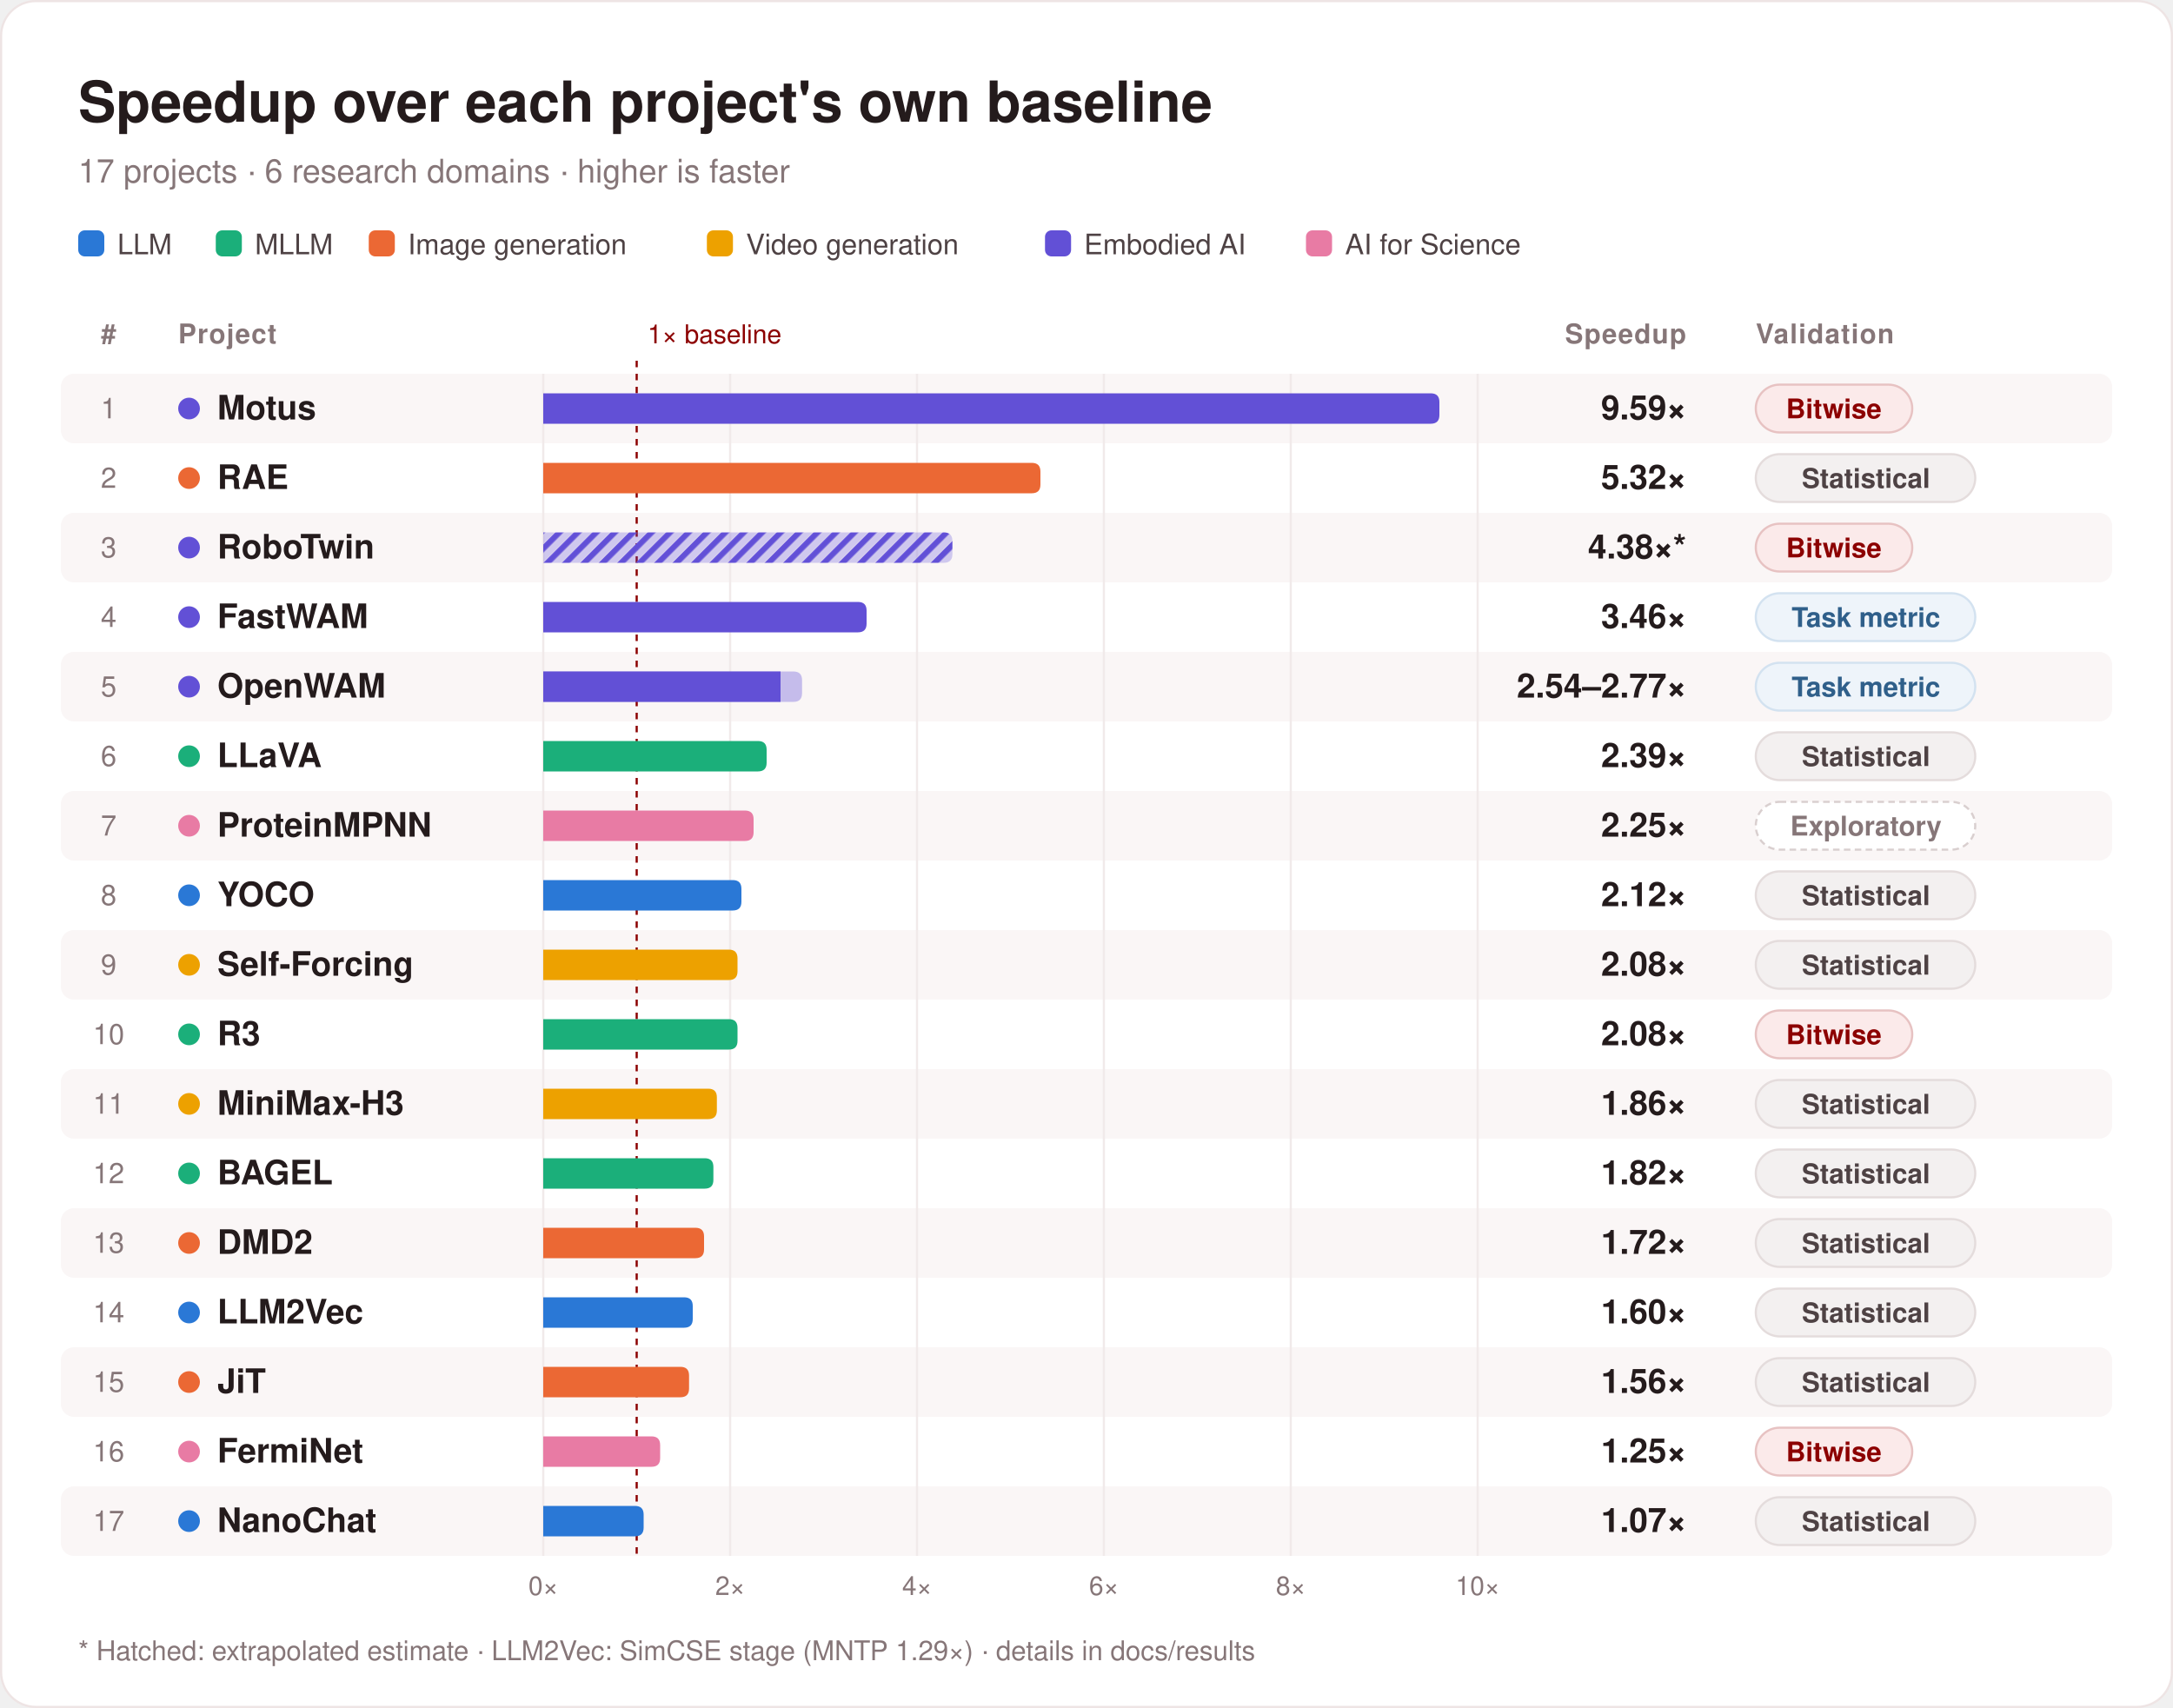
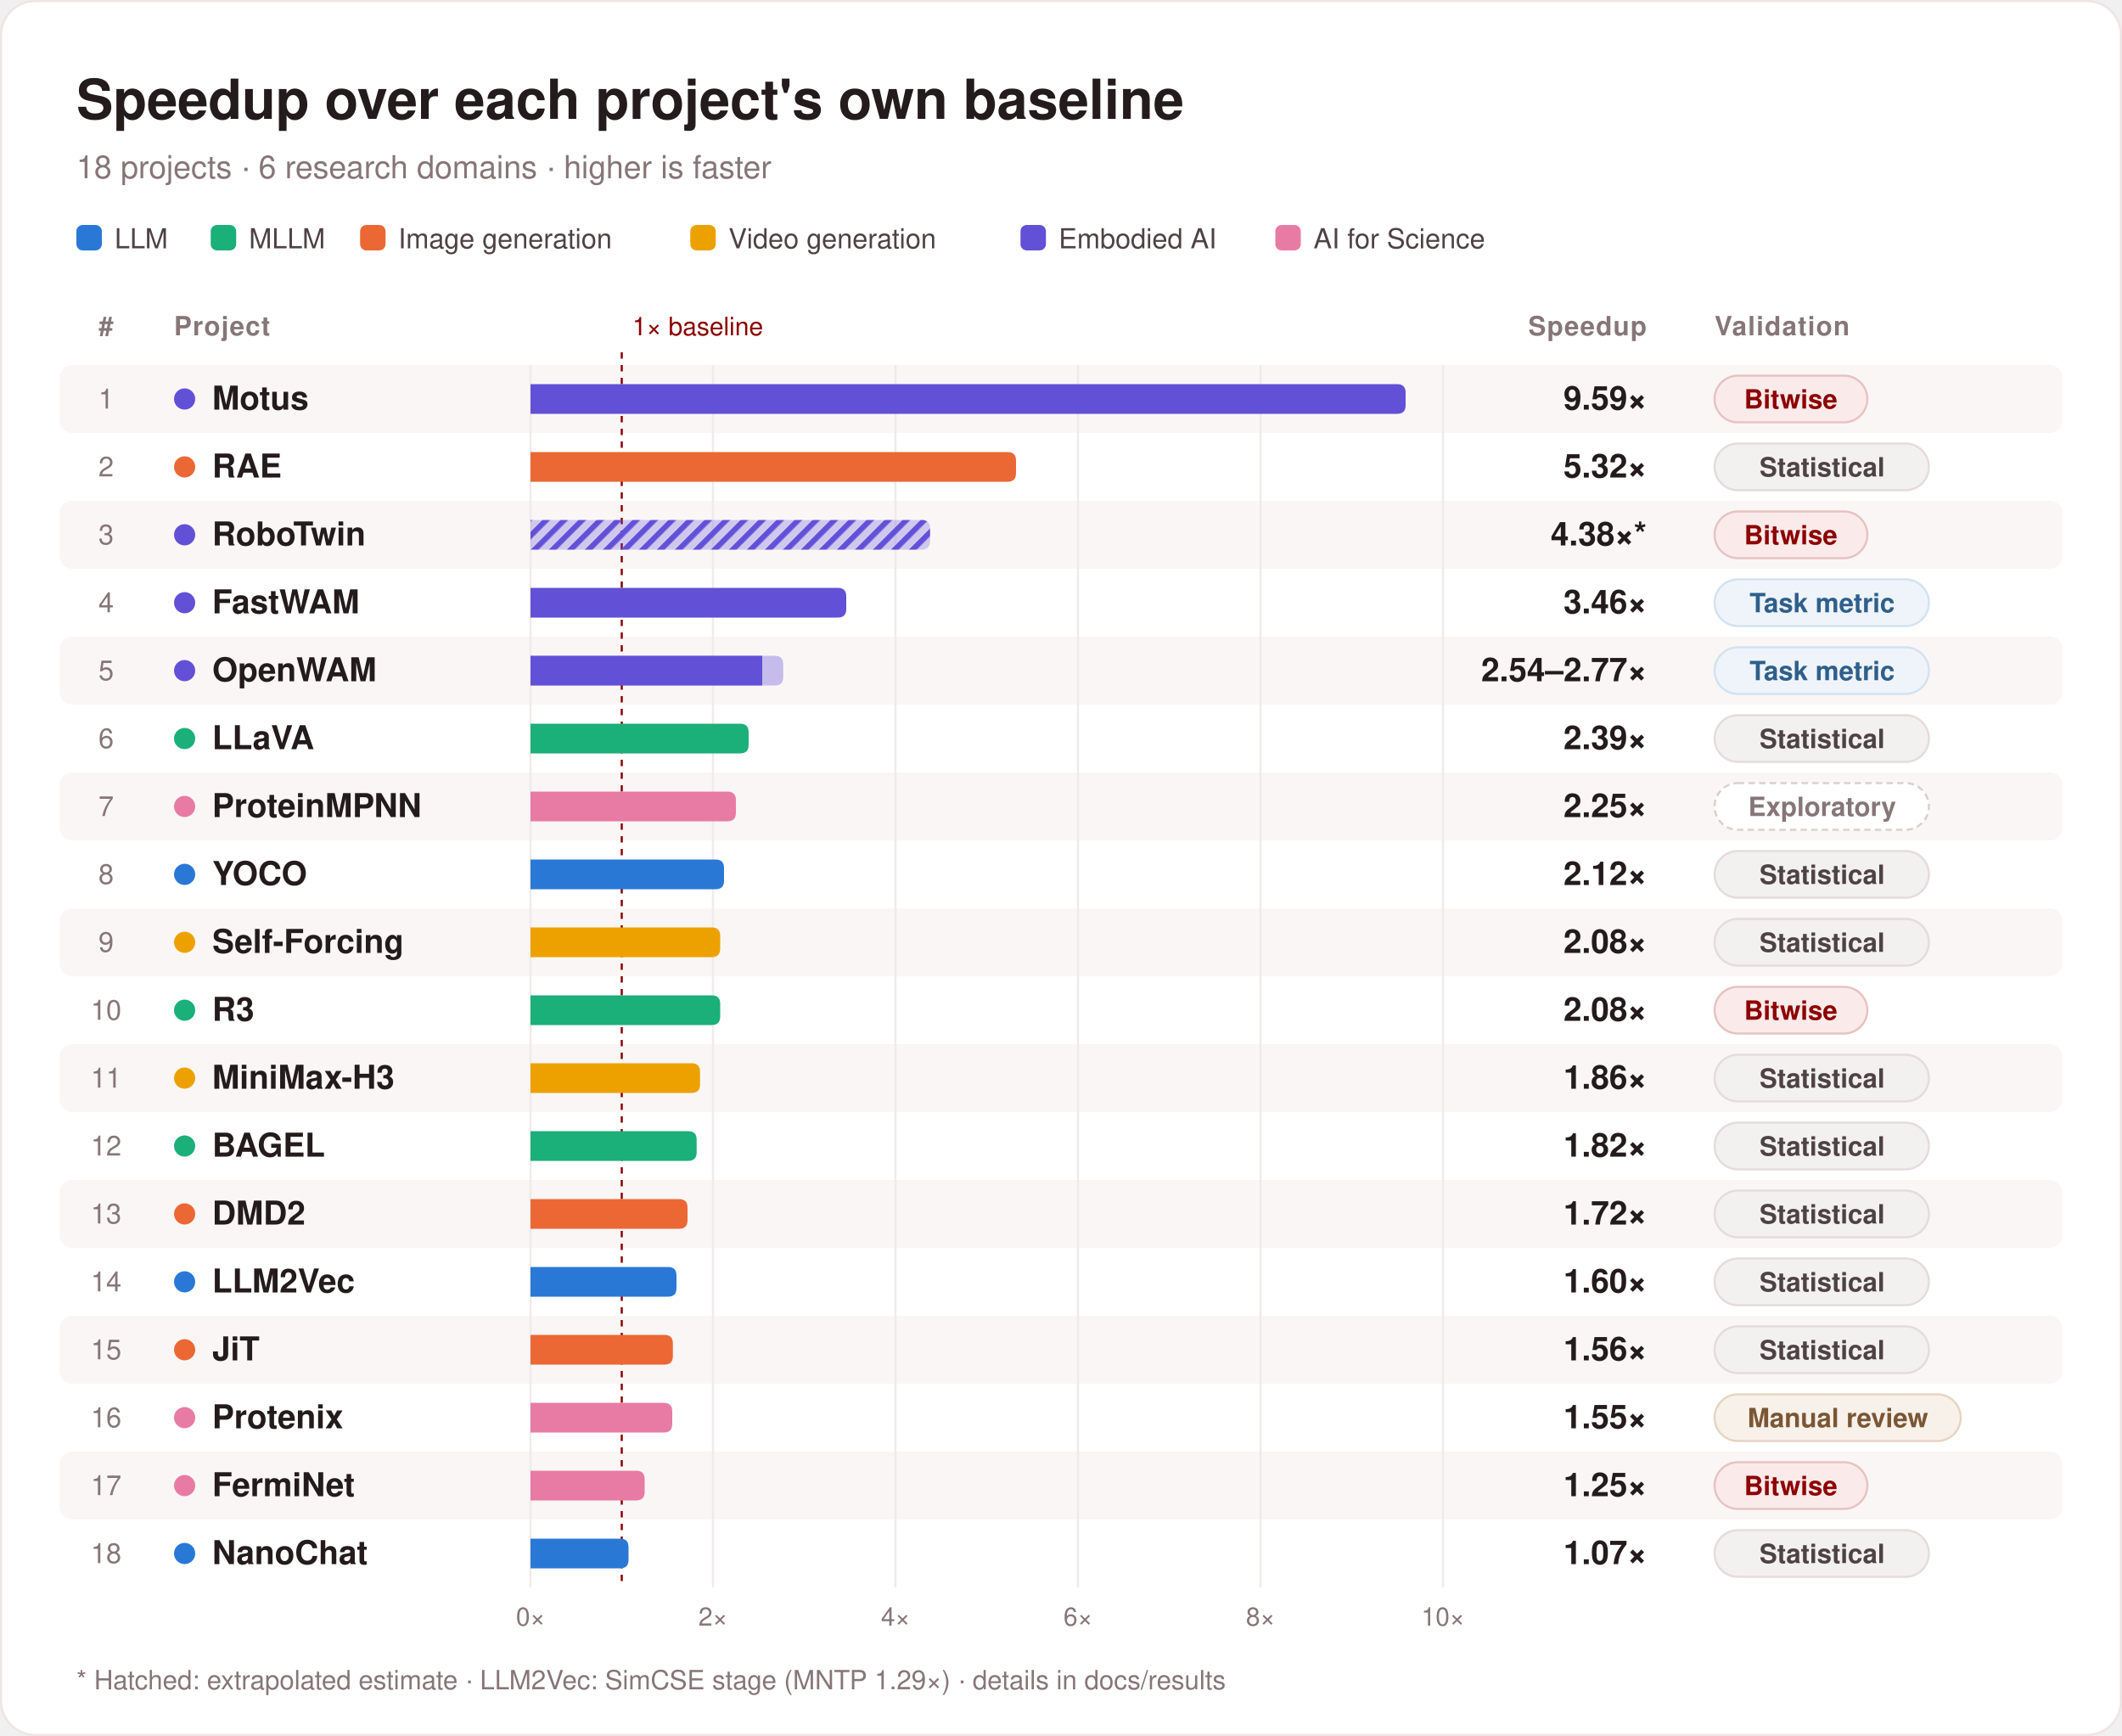
- <svg xmlns="http://www.w3.org/2000/svg" width="1000" height="786" viewBox="0 0 1000 786" role="img" aria-labelledby="t d">
+ <svg xmlns="http://www.w3.org/2000/svg" width="1000" height="818" viewBox="0 0 1000 818" role="img" aria-labelledby="t d">
  <defs>
    <pattern id="h-llm" width="6" height="6" patternUnits="userSpaceOnUse" patternTransform="rotate(45)">
      <rect width="6" height="6" fill="#2a78d6" fill-opacity=".28" />
      <rect width="2.6" height="6" fill="#2a78d6" />
    </pattern>
    <pattern id="h-mllm" width="6" height="6" patternUnits="userSpaceOnUse" patternTransform="rotate(45)">
      <rect width="6" height="6" fill="#1baf7a" fill-opacity=".28" />
      <rect width="2.6" height="6" fill="#1baf7a" />
    </pattern>
    <pattern id="h-img" width="6" height="6" patternUnits="userSpaceOnUse" patternTransform="rotate(45)">
      <rect width="6" height="6" fill="#eb6834" fill-opacity=".28" />
      <rect width="2.6" height="6" fill="#eb6834" />
    </pattern>
    <pattern id="h-vid" width="6" height="6" patternUnits="userSpaceOnUse" patternTransform="rotate(45)">
      <rect width="6" height="6" fill="#eda100" fill-opacity=".28" />
      <rect width="2.6" height="6" fill="#eda100" />
    </pattern>
    <pattern id="h-emb" width="6" height="6" patternUnits="userSpaceOnUse" patternTransform="rotate(45)">
      <rect width="6" height="6" fill="#6250d6" fill-opacity=".28" />
      <rect width="2.6" height="6" fill="#6250d6" />
    </pattern>
    <pattern id="h-sci" width="6" height="6" patternUnits="userSpaceOnUse" patternTransform="rotate(45)">
      <rect width="6" height="6" fill="#e87ba4" fill-opacity=".28" />
      <rect width="2.6" height="6" fill="#e87ba4" />
    </pattern>
    <style>text{font-family:-apple-system,BlinkMacSystemFont,"Segoe UI","Helvetica Neue",Helvetica,Arial,"PingFang SC","Hiragino Sans GB","Microsoft YaHei","Noto Sans CJK SC",sans-serif}.title{font-size:26px;font-weight:700;fill:#241B1C}.sub{font-size:15px;fill:#867678}.col{font-size:12.5px;font-weight:600;fill:#867678;letter-spacing:.04em}.rank{font-size:13px;fill:#867678;font-variant-numeric:tabular-nums}.name{font-size:15.5px;font-weight:600;fill:#241B1C}.dom{font-size:13px;fill:#867678}.val{font-size:15.5px;font-weight:700;fill:#241B1C;font-variant-numeric:tabular-nums}.chip{font-size:12.5px;font-weight:600}.leg{font-size:13px;fill:#4E4244}.tick{font-size:12px;fill:#867678;font-variant-numeric:tabular-nums}.foot{font-size:12.5px;fill:#867678}.big{font-size:26px;font-weight:800;fill:#241B1C;font-variant-numeric:tabular-nums}.tl{font-size:13px;fill:#4E4244;font-variant-numeric:tabular-nums}.tlb{font-size:13px;font-weight:700;fill:#241B1C;font-variant-numeric:tabular-nums}.q{font-size:13px;fill:#4E4244}</style>
  </defs>
-   <rect x="0.5" y="0.5" width="999" height="785" rx="16" fill="#FFFFFF" stroke="#EEE4E4" />
+   <rect x="0.5" y="0.5" width="999" height="817" rx="16" fill="#FFFFFF" stroke="#EEE4E4" />
  <text x="36" y="56" class="title">Speedup over each project's own baseline</text>
-   <text x="36" y="84" class="sub">17 projects · 6 research domains · higher is faster</text>
+   <text x="36" y="84" class="sub">18 projects · 6 research domains · higher is faster</text>
  <rect x="36" y="106" width="12" height="12" rx="3" fill="#2a78d6" />
  <text x="54" y="117" class="leg">LLM</text>
  <rect x="99.3" y="106" width="12" height="12" rx="3" fill="#1baf7a" />
  <text x="117.3" y="117" class="leg">MLLM</text>
  <rect x="169.7" y="106" width="12" height="12" rx="3" fill="#eb6834" />
  <text x="187.7" y="117" class="leg">Image generation</text>
  <rect x="325.3" y="106" width="12" height="12" rx="3" fill="#eda100" />
  <text x="343.3" y="117" class="leg">Video generation</text>
  <rect x="480.9" y="106" width="12" height="12" rx="3" fill="#6250d6" />
  <text x="498.9" y="117" class="leg">Embodied AI</text>
  <rect x="601.0" y="106" width="12" height="12" rx="3" fill="#e87ba4" />
  <text x="619.0" y="117" class="leg">AI for Science</text>
  <text x="50" y="158" class="col" text-anchor="middle">#</text>
  <text x="82" y="158" class="col">Project</text>
  <text x="776" y="158" class="col" text-anchor="end">Speedup</text>
  <text x="808" y="158" class="col">Validation</text>
  <rect x="28" y="172" width="944" height="32" rx="6" fill="#FAF6F6" />
  <rect x="28" y="236" width="944" height="32" rx="6" fill="#FAF6F6" />
  <rect x="28" y="300" width="944" height="32" rx="6" fill="#FAF6F6" />
  <rect x="28" y="364" width="944" height="32" rx="6" fill="#FAF6F6" />
  <rect x="28" y="428" width="944" height="32" rx="6" fill="#FAF6F6" />
  <rect x="28" y="492" width="944" height="32" rx="6" fill="#FAF6F6" />
  <rect x="28" y="556" width="944" height="32" rx="6" fill="#FAF6F6" />
  <rect x="28" y="620" width="944" height="32" rx="6" fill="#FAF6F6" />
  <rect x="28" y="684" width="944" height="32" rx="6" fill="#FAF6F6" />
-   <line x1="250.0" y1="172" x2="250.0" y2="716" stroke="#F1EAEA" stroke-width="1" />
-   <text x="250.0" y="734" class="tick" text-anchor="middle">0×</text>
-   <line x1="336.0" y1="172" x2="336.0" y2="716" stroke="#F1EAEA" stroke-width="1" />
-   <text x="336.0" y="734" class="tick" text-anchor="middle">2×</text>
-   <line x1="422.0" y1="172" x2="422.0" y2="716" stroke="#F1EAEA" stroke-width="1" />
-   <text x="422.0" y="734" class="tick" text-anchor="middle">4×</text>
-   <line x1="508.0" y1="172" x2="508.0" y2="716" stroke="#F1EAEA" stroke-width="1" />
-   <text x="508.0" y="734" class="tick" text-anchor="middle">6×</text>
-   <line x1="594.0" y1="172" x2="594.0" y2="716" stroke="#F1EAEA" stroke-width="1" />
-   <text x="594.0" y="734" class="tick" text-anchor="middle">8×</text>
-   <line x1="680.0" y1="172" x2="680.0" y2="716" stroke="#F1EAEA" stroke-width="1" />
-   <text x="680.0" y="734" class="tick" text-anchor="middle">10×</text>
-   <line x1="293.0" y1="166" x2="293.0" y2="716" stroke="#8C0000" stroke-width="1" stroke-dasharray="3 3" />
+   <line x1="250.0" y1="172" x2="250.0" y2="748" stroke="#F1EAEA" stroke-width="1" />
+   <text x="250.0" y="766" class="tick" text-anchor="middle">0×</text>
+   <line x1="336.0" y1="172" x2="336.0" y2="748" stroke="#F1EAEA" stroke-width="1" />
+   <text x="336.0" y="766" class="tick" text-anchor="middle">2×</text>
+   <line x1="422.0" y1="172" x2="422.0" y2="748" stroke="#F1EAEA" stroke-width="1" />
+   <text x="422.0" y="766" class="tick" text-anchor="middle">4×</text>
+   <line x1="508.0" y1="172" x2="508.0" y2="748" stroke="#F1EAEA" stroke-width="1" />
+   <text x="508.0" y="766" class="tick" text-anchor="middle">6×</text>
+   <line x1="594.0" y1="172" x2="594.0" y2="748" stroke="#F1EAEA" stroke-width="1" />
+   <text x="594.0" y="766" class="tick" text-anchor="middle">8×</text>
+   <line x1="680.0" y1="172" x2="680.0" y2="748" stroke="#F1EAEA" stroke-width="1" />
+   <text x="680.0" y="766" class="tick" text-anchor="middle">10×</text>
+   <line x1="293.0" y1="166" x2="293.0" y2="748" stroke="#8C0000" stroke-width="1" stroke-dasharray="3 3" />
  <text x="298.0" y="158" class="tick" fill="#8C0000" style="fill:#8C0000">1× baseline</text>
  <text x="50" y="192.5" class="rank" text-anchor="middle">1</text>
  <circle cx="87" cy="188.0" r="5" fill="#6250d6" />
  <text x="100" y="193.0" class="name">Motus</text>
  <path d="M250.0 181.0H658.4Q662.4 181.0 662.4 185.0V191.0Q662.4 195.0 658.4 195.0H250.0Z" fill="#6250d6" />
  <text x="776" y="193.0" class="val" text-anchor="end">9.59×</text>
  <rect x="808" y="177.0" width="72" height="22" rx="11" fill="#FBEAEA" stroke="#E7C2C2" />
  <text x="843.9" y="192.5" class="chip" text-anchor="middle" style="fill:#8C0000">Bitwise</text>
  <text x="50" y="224.5" class="rank" text-anchor="middle">2</text>
  <circle cx="87" cy="220.0" r="5" fill="#eb6834" />
  <text x="100" y="225.0" class="name">RAE</text>
  <path d="M250.0 213.0H474.8Q478.8 213.0 478.8 217.0V223.0Q478.8 227.0 474.8 227.0H250.0Z" fill="#eb6834" />
  <text x="776" y="225.0" class="val" text-anchor="end">5.32×</text>
  <rect x="808" y="209.0" width="101" height="22" rx="11" fill="#F3F0F0" stroke="#E4DCDC" />
  <text x="858.7" y="224.5" class="chip" text-anchor="middle" style="fill:#4E4244">Statistical</text>
  <text x="50" y="256.5" class="rank" text-anchor="middle">3</text>
  <circle cx="87" cy="252.0" r="5" fill="#6250d6" />
  <text x="100" y="257.0" class="name">RoboTwin</text>
  <path d="M250.0 245.0H434.3Q438.3 245.0 438.3 249.0V255.0Q438.3 259.0 434.3 259.0H250.0Z" fill="url(#h-emb)" />
  <text x="776" y="257.0" class="val" text-anchor="end">4.38×*</text>
  <rect x="808" y="241.0" width="72" height="22" rx="11" fill="#FBEAEA" stroke="#E7C2C2" />
  <text x="843.9" y="256.5" class="chip" text-anchor="middle" style="fill:#8C0000">Bitwise</text>
  <text x="50" y="288.5" class="rank" text-anchor="middle">4</text>
  <circle cx="87" cy="284.0" r="5" fill="#6250d6" />
  <text x="100" y="289.0" class="name">FastWAM</text>
  <path d="M250.0 277.0H394.8Q398.8 277.0 398.8 281.0V287.0Q398.8 291.0 394.8 291.0H250.0Z" fill="#6250d6" />
  <text x="776" y="289.0" class="val" text-anchor="end">3.46×</text>
  <rect x="808" y="273.0" width="101" height="22" rx="11" fill="#EEF4FA" stroke="#D3E2F0" />
  <text x="858.7" y="288.5" class="chip" text-anchor="middle" style="fill:#2F5F8A">Task metric</text>
  <text x="50" y="320.5" class="rank" text-anchor="middle">5</text>
  <circle cx="87" cy="316.0" r="5" fill="#6250d6" />
  <text x="100" y="321.0" class="name">OpenWAM</text>
  <path d="M250.0 309.0H365.1Q369.1 309.0 369.1 313.0V319.0Q369.1 323.0 365.1 323.0H250.0Z" fill="#6250d6" fill-opacity=".35" />
  <path d="M250.0 309.0H359.2Q359.2 309.0 359.2 309.0V323.0Q359.2 323.0 359.2 323.0H250.0Z" fill="#6250d6" />
  <text x="776" y="321.0" class="val" text-anchor="end">2.54–2.77×</text>
  <rect x="808" y="305.0" width="101" height="22" rx="11" fill="#EEF4FA" stroke="#D3E2F0" />
  <text x="858.7" y="320.5" class="chip" text-anchor="middle" style="fill:#2F5F8A">Task metric</text>
  <text x="50" y="352.5" class="rank" text-anchor="middle">6</text>
  <circle cx="87" cy="348.0" r="5" fill="#1baf7a" />
  <text x="100" y="353.0" class="name">LLaVA</text>
  <path d="M250.0 341.0H348.8Q352.8 341.0 352.8 345.0V351.0Q352.8 355.0 348.8 355.0H250.0Z" fill="#1baf7a" />
  <text x="776" y="353.0" class="val" text-anchor="end">2.39×</text>
  <rect x="808" y="337.0" width="101" height="22" rx="11" fill="#F3F0F0" stroke="#E4DCDC" />
  <text x="858.7" y="352.5" class="chip" text-anchor="middle" style="fill:#4E4244">Statistical</text>
  <text x="50" y="384.5" class="rank" text-anchor="middle">7</text>
  <circle cx="87" cy="380.0" r="5" fill="#e87ba4" />
  <text x="100" y="385.0" class="name">ProteinMPNN</text>
  <path d="M250.0 373.0H342.8Q346.8 373.0 346.8 377.0V383.0Q346.8 387.0 342.8 387.0H250.0Z" fill="#e87ba4" />
  <text x="776" y="385.0" class="val" text-anchor="end">2.25×</text>
  <rect x="808" y="369.0" width="101" height="22" rx="11" fill="#FFFFFF" stroke="#D9CFCF" stroke-dasharray="3 2" />
  <text x="858.7" y="384.5" class="chip" text-anchor="middle" style="fill:#867678">Exploratory</text>
  <text x="50" y="416.5" class="rank" text-anchor="middle">8</text>
  <circle cx="87" cy="412.0" r="5" fill="#2a78d6" />
  <text x="100" y="417.0" class="name">YOCO</text>
  <path d="M250.0 405.0H337.2Q341.2 405.0 341.2 409.0V415.0Q341.2 419.0 337.2 419.0H250.0Z" fill="#2a78d6" />
  <text x="776" y="417.0" class="val" text-anchor="end">2.12×</text>
  <rect x="808" y="401.0" width="101" height="22" rx="11" fill="#F3F0F0" stroke="#E4DCDC" />
  <text x="858.7" y="416.5" class="chip" text-anchor="middle" style="fill:#4E4244">Statistical</text>
  <text x="50" y="448.5" class="rank" text-anchor="middle">9</text>
  <circle cx="87" cy="444.0" r="5" fill="#eda100" />
  <text x="100" y="449.0" class="name">Self-Forcing</text>
  <path d="M250.0 437.0H335.4Q339.4 437.0 339.4 441.0V447.0Q339.4 451.0 335.4 451.0H250.0Z" fill="#eda100" />
  <text x="776" y="449.0" class="val" text-anchor="end">2.08×</text>
  <rect x="808" y="433.0" width="101" height="22" rx="11" fill="#F3F0F0" stroke="#E4DCDC" />
  <text x="858.7" y="448.5" class="chip" text-anchor="middle" style="fill:#4E4244">Statistical</text>
  <text x="50" y="480.5" class="rank" text-anchor="middle">10</text>
  <circle cx="87" cy="476.0" r="5" fill="#1baf7a" />
  <text x="100" y="481.0" class="name">R3</text>
  <path d="M250.0 469.0H335.4Q339.4 469.0 339.4 473.0V479.0Q339.4 483.0 335.4 483.0H250.0Z" fill="#1baf7a" />
  <text x="776" y="481.0" class="val" text-anchor="end">2.08×</text>
  <rect x="808" y="465.0" width="72" height="22" rx="11" fill="#FBEAEA" stroke="#E7C2C2" />
  <text x="843.9" y="480.5" class="chip" text-anchor="middle" style="fill:#8C0000">Bitwise</text>
  <text x="50" y="512.5" class="rank" text-anchor="middle">11</text>
  <circle cx="87" cy="508.0" r="5" fill="#eda100" />
  <text x="100" y="513.0" class="name">MiniMax-H3</text>
  <path d="M250.0 501.0H325.9Q329.9 501.0 329.9 505.0V511.0Q329.9 515.0 325.9 515.0H250.0Z" fill="#eda100" />
  <text x="776" y="513.0" class="val" text-anchor="end">1.86×</text>
  <rect x="808" y="497.0" width="101" height="22" rx="11" fill="#F3F0F0" stroke="#E4DCDC" />
  <text x="858.7" y="512.5" class="chip" text-anchor="middle" style="fill:#4E4244">Statistical</text>
  <text x="50" y="544.5" class="rank" text-anchor="middle">12</text>
  <circle cx="87" cy="540.0" r="5" fill="#1baf7a" />
  <text x="100" y="545.0" class="name">BAGEL</text>
  <path d="M250.0 533.0H324.3Q328.3 533.0 328.3 537.0V543.0Q328.3 547.0 324.3 547.0H250.0Z" fill="#1baf7a" />
  <text x="776" y="545.0" class="val" text-anchor="end">1.82×</text>
  <rect x="808" y="529.0" width="101" height="22" rx="11" fill="#F3F0F0" stroke="#E4DCDC" />
  <text x="858.7" y="544.5" class="chip" text-anchor="middle" style="fill:#4E4244">Statistical</text>
  <text x="50" y="576.5" class="rank" text-anchor="middle">13</text>
  <circle cx="87" cy="572.0" r="5" fill="#eb6834" />
  <text x="100" y="577.0" class="name">DMD2</text>
  <path d="M250.0 565.0H320.0Q324.0 565.0 324.0 569.0V575.0Q324.0 579.0 320.0 579.0H250.0Z" fill="#eb6834" />
  <text x="776" y="577.0" class="val" text-anchor="end">1.72×</text>
  <rect x="808" y="561.0" width="101" height="22" rx="11" fill="#F3F0F0" stroke="#E4DCDC" />
  <text x="858.7" y="576.5" class="chip" text-anchor="middle" style="fill:#4E4244">Statistical</text>
  <text x="50" y="608.5" class="rank" text-anchor="middle">14</text>
  <circle cx="87" cy="604.0" r="5" fill="#2a78d6" />
  <text x="100" y="609.0" class="name">LLM2Vec</text>
  <path d="M250.0 597.0H314.8Q318.8 597.0 318.8 601.0V607.0Q318.8 611.0 314.8 611.0H250.0Z" fill="#2a78d6" />
  <text x="776" y="609.0" class="val" text-anchor="end">1.60×</text>
  <rect x="808" y="593.0" width="101" height="22" rx="11" fill="#F3F0F0" stroke="#E4DCDC" />
  <text x="858.7" y="608.5" class="chip" text-anchor="middle" style="fill:#4E4244">Statistical</text>
  <text x="50" y="640.5" class="rank" text-anchor="middle">15</text>
  <circle cx="87" cy="636.0" r="5" fill="#eb6834" />
  <text x="100" y="641.0" class="name">JiT</text>
  <path d="M250.0 629.0H313.1Q317.1 629.0 317.1 633.0V639.0Q317.1 643.0 313.1 643.0H250.0Z" fill="#eb6834" />
  <text x="776" y="641.0" class="val" text-anchor="end">1.56×</text>
  <rect x="808" y="625.0" width="101" height="22" rx="11" fill="#F3F0F0" stroke="#E4DCDC" />
  <text x="858.7" y="640.5" class="chip" text-anchor="middle" style="fill:#4E4244">Statistical</text>
  <text x="50" y="672.5" class="rank" text-anchor="middle">16</text>
  <circle cx="87" cy="668.0" r="5" fill="#e87ba4" />
-   <text x="100" y="673.0" class="name">FermiNet</text>
-   <path d="M250.0 661.0H299.8Q303.8 661.0 303.8 665.0V671.0Q303.8 675.0 299.8 675.0H250.0Z" fill="#e87ba4" />
-   <text x="776" y="673.0" class="val" text-anchor="end">1.25×</text>
-   <rect x="808" y="657.0" width="72" height="22" rx="11" fill="#FBEAEA" stroke="#E7C2C2" />
-   <text x="843.9" y="672.5" class="chip" text-anchor="middle" style="fill:#8C0000">Bitwise</text>
+   <text x="100" y="673.0" class="name">Protenix</text>
+   <path d="M250.0 661.0H312.8Q316.8 661.0 316.8 665.0V671.0Q316.8 675.0 312.8 675.0H250.0Z" fill="#e87ba4" />
+   <text x="776" y="673.0" class="val" text-anchor="end">1.55×</text>
+   <rect x="808" y="657.0" width="116" height="22" rx="11" fill="#F8F1EA" stroke="#E6D5C3" />
+   <text x="866.1" y="672.5" class="chip" text-anchor="middle" style="fill:#7A5634">Manual review</text>
  <text x="50" y="704.5" class="rank" text-anchor="middle">17</text>
-   <circle cx="87" cy="700.0" r="5" fill="#2a78d6" />
-   <text x="100" y="705.0" class="name">NanoChat</text>
-   <path d="M250.0 693.0H292.2Q296.2 693.0 296.2 697.0V703.0Q296.2 707.0 292.2 707.0H250.0Z" fill="#2a78d6" />
-   <text x="776" y="705.0" class="val" text-anchor="end">1.07×</text>
-   <rect x="808" y="689.0" width="101" height="22" rx="11" fill="#F3F0F0" stroke="#E4DCDC" />
-   <text x="858.7" y="704.5" class="chip" text-anchor="middle" style="fill:#4E4244">Statistical</text>
-   <text x="36" y="764" class="foot">* Hatched: extrapolated estimate · LLM2Vec: SimCSE stage (MNTP 1.29×) · details in docs/results</text>
+   <circle cx="87" cy="700.0" r="5" fill="#e87ba4" />
+   <text x="100" y="705.0" class="name">FermiNet</text>
+   <path d="M250.0 693.0H299.8Q303.8 693.0 303.8 697.0V703.0Q303.8 707.0 299.8 707.0H250.0Z" fill="#e87ba4" />
+   <text x="776" y="705.0" class="val" text-anchor="end">1.25×</text>
+   <rect x="808" y="689.0" width="72" height="22" rx="11" fill="#FBEAEA" stroke="#E7C2C2" />
+   <text x="843.9" y="704.5" class="chip" text-anchor="middle" style="fill:#8C0000">Bitwise</text>
+   <text x="50" y="736.5" class="rank" text-anchor="middle">18</text>
+   <circle cx="87" cy="732.0" r="5" fill="#2a78d6" />
+   <text x="100" y="737.0" class="name">NanoChat</text>
+   <path d="M250.0 725.0H292.2Q296.2 725.0 296.2 729.0V735.0Q296.2 739.0 292.2 739.0H250.0Z" fill="#2a78d6" />
+   <text x="776" y="737.0" class="val" text-anchor="end">1.07×</text>
+   <rect x="808" y="721.0" width="101" height="22" rx="11" fill="#F3F0F0" stroke="#E4DCDC" />
+   <text x="858.7" y="736.5" class="chip" text-anchor="middle" style="fill:#4E4244">Statistical</text>
+   <text x="36" y="796" class="foot">* Hatched: extrapolated estimate · LLM2Vec: SimCSE stage (MNTP 1.29×) · details in docs/results</text>
</svg>
